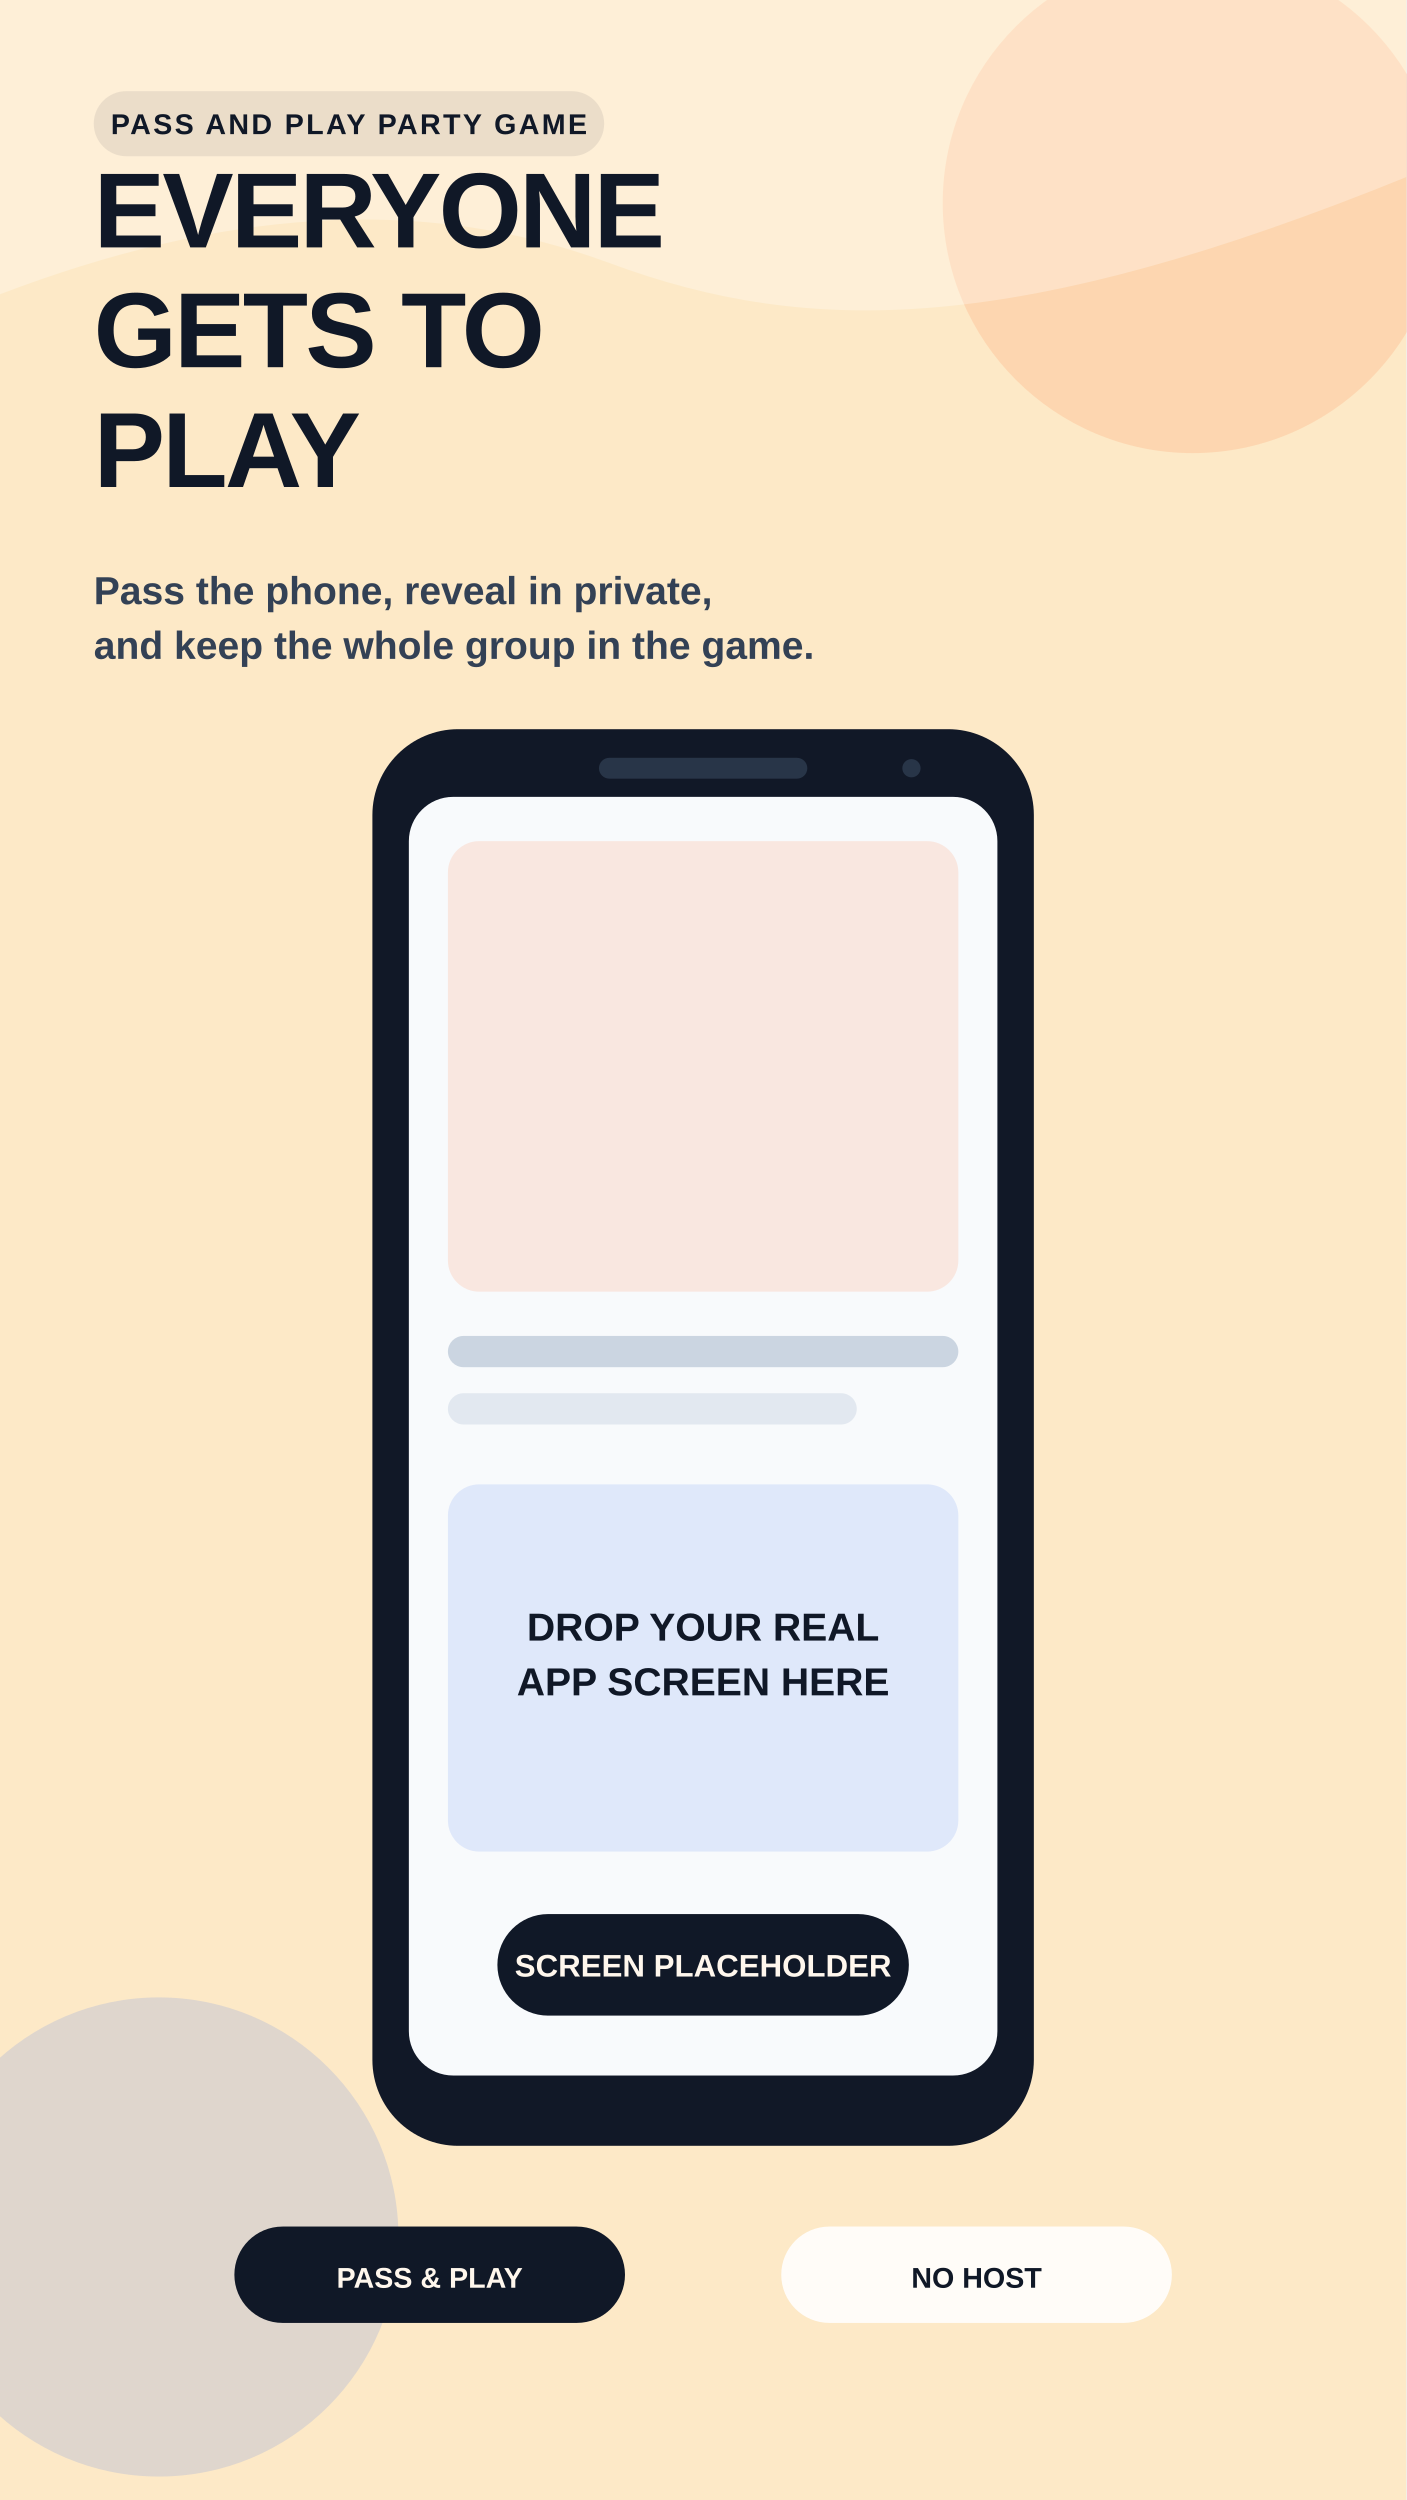
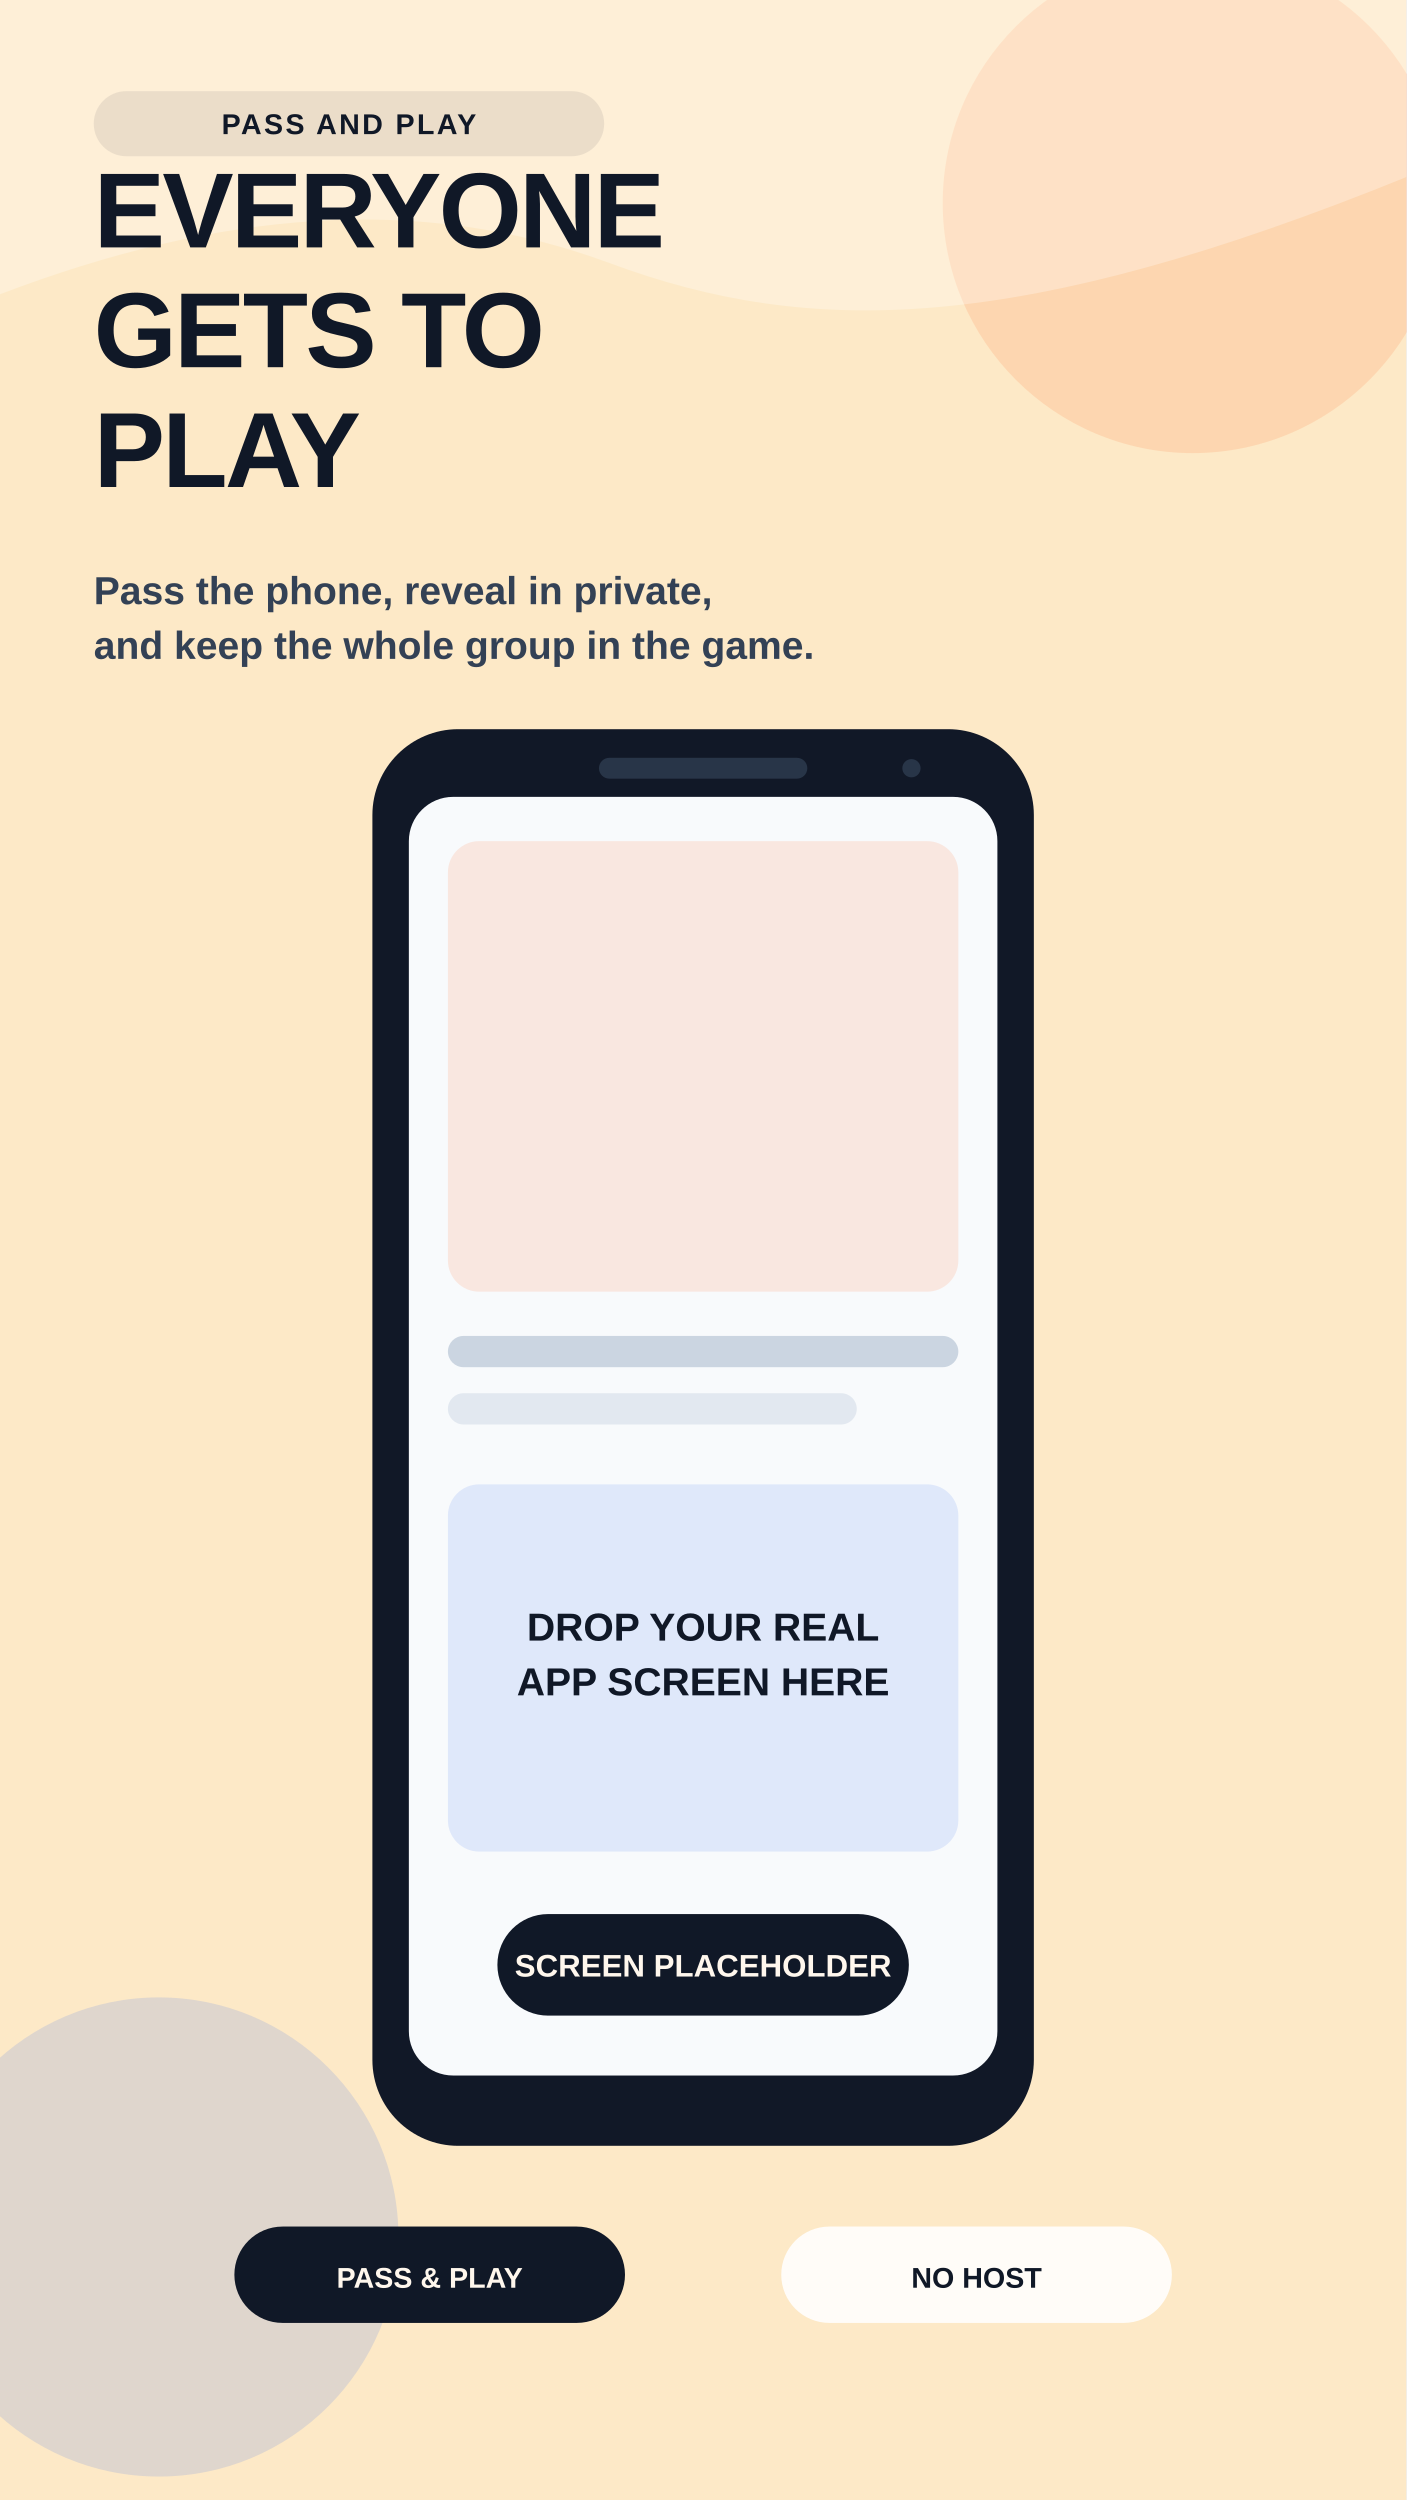
<svg xmlns="http://www.w3.org/2000/svg" width="1080" height="1920" viewBox="0 0 1080 1920" fill="none">
  <rect width="1080" height="1920" fill="#FDE9C7" />
  <circle cx="916" cy="156" r="192" fill="#FF6B35" fill-opacity="0.15" />
  <circle cx="122" cy="1718" r="184" fill="#2563EB" fill-opacity="0.14" />
  <path d="M0 226C168 162 322 148 468 202C624 260 784 256 1080 136V0H0V226Z" fill="#FFFFFF" fill-opacity="0.28" />
  <rect x="72" y="70" width="392" height="50" rx="25" fill="#101827" fill-opacity="0.08" />
-   <text x="268" y="103" text-anchor="middle" fill="#101827" font-family="Bahnschrift, Segoe UI, Arial, sans-serif" font-size="22" font-weight="800" letter-spacing="1.8">PASS AND PLAY PARTY GAME</text>
+   <text x="268" y="103" text-anchor="middle" fill="#101827" font-family="Bahnschrift, Segoe UI, Arial, sans-serif" font-size="22" font-weight="800" letter-spacing="1.8">PASS AND PLAY</text>
  <text x="72" y="190" fill="#101827" font-family="Bahnschrift, Segoe UI, Arial, sans-serif" font-size="82" font-weight="800" letter-spacing="-2">EVERYONE</text>
  <text x="72" y="282" fill="#101827" font-family="Bahnschrift, Segoe UI, Arial, sans-serif" font-size="82" font-weight="800" letter-spacing="-2">GETS TO</text>
  <text x="72" y="374" fill="#101827" font-family="Bahnschrift, Segoe UI, Arial, sans-serif" font-size="82" font-weight="800" letter-spacing="-2">PLAY</text>
  <text x="72" y="464" fill="#334155" font-family="Bahnschrift, Segoe UI, Arial, sans-serif" font-size="30" font-weight="600">Pass the phone, reveal in private,</text>
  <text x="72" y="506" fill="#334155" font-family="Bahnschrift, Segoe UI, Arial, sans-serif" font-size="30" font-weight="600">and keep the whole group in the game.</text>
  <g id="phone">
    <rect x="286" y="560" width="508" height="1088" rx="66" fill="#111827" />
    <rect x="314" y="612" width="452" height="982" rx="34" fill="#F8FAFC" />
    <rect x="460" y="582" width="160" height="16" rx="8" fill="#283548" />
    <circle cx="700" cy="590" r="7" fill="#283548" />
    <rect x="344" y="646" width="392" height="346" rx="24" fill="#FF6B35" fill-opacity="0.14" />
    <rect x="344" y="1026" width="392" height="24" rx="12" fill="#CBD5E1" />
    <rect x="344" y="1070" width="314" height="24" rx="12" fill="#E2E8F0" />
    <rect x="344" y="1140" width="392" height="282" rx="24" fill="#2563EB" fill-opacity="0.12" />
    <rect x="382" y="1470" width="316" height="78" rx="39" fill="#101827" />
    <text x="540" y="1260" text-anchor="middle" fill="#101827" font-family="Bahnschrift, Segoe UI, Arial, sans-serif" font-size="30" font-weight="800">DROP YOUR REAL</text>
    <text x="540" y="1302" text-anchor="middle" fill="#101827" font-family="Bahnschrift, Segoe UI, Arial, sans-serif" font-size="30" font-weight="800">APP SCREEN HERE</text>
    <text x="540" y="1518" text-anchor="middle" fill="#FFF7ED" font-family="Bahnschrift, Segoe UI, Arial, sans-serif" font-size="24" font-weight="800">SCREEN PLACEHOLDER</text>
  </g>
  <rect x="180" y="1710" width="300" height="74" rx="37" fill="#101827" />
  <text x="330" y="1757" text-anchor="middle" fill="#FFF7ED" font-family="Bahnschrift, Segoe UI, Arial, sans-serif" font-size="22" font-weight="800">PASS &amp; PLAY</text>
  <rect x="600" y="1710" width="300" height="74" rx="37" fill="#FFFFFF" fill-opacity="0.88" />
  <text x="750" y="1757" text-anchor="middle" fill="#101827" font-family="Bahnschrift, Segoe UI, Arial, sans-serif" font-size="22" font-weight="800">NO HOST</text>
</svg>
